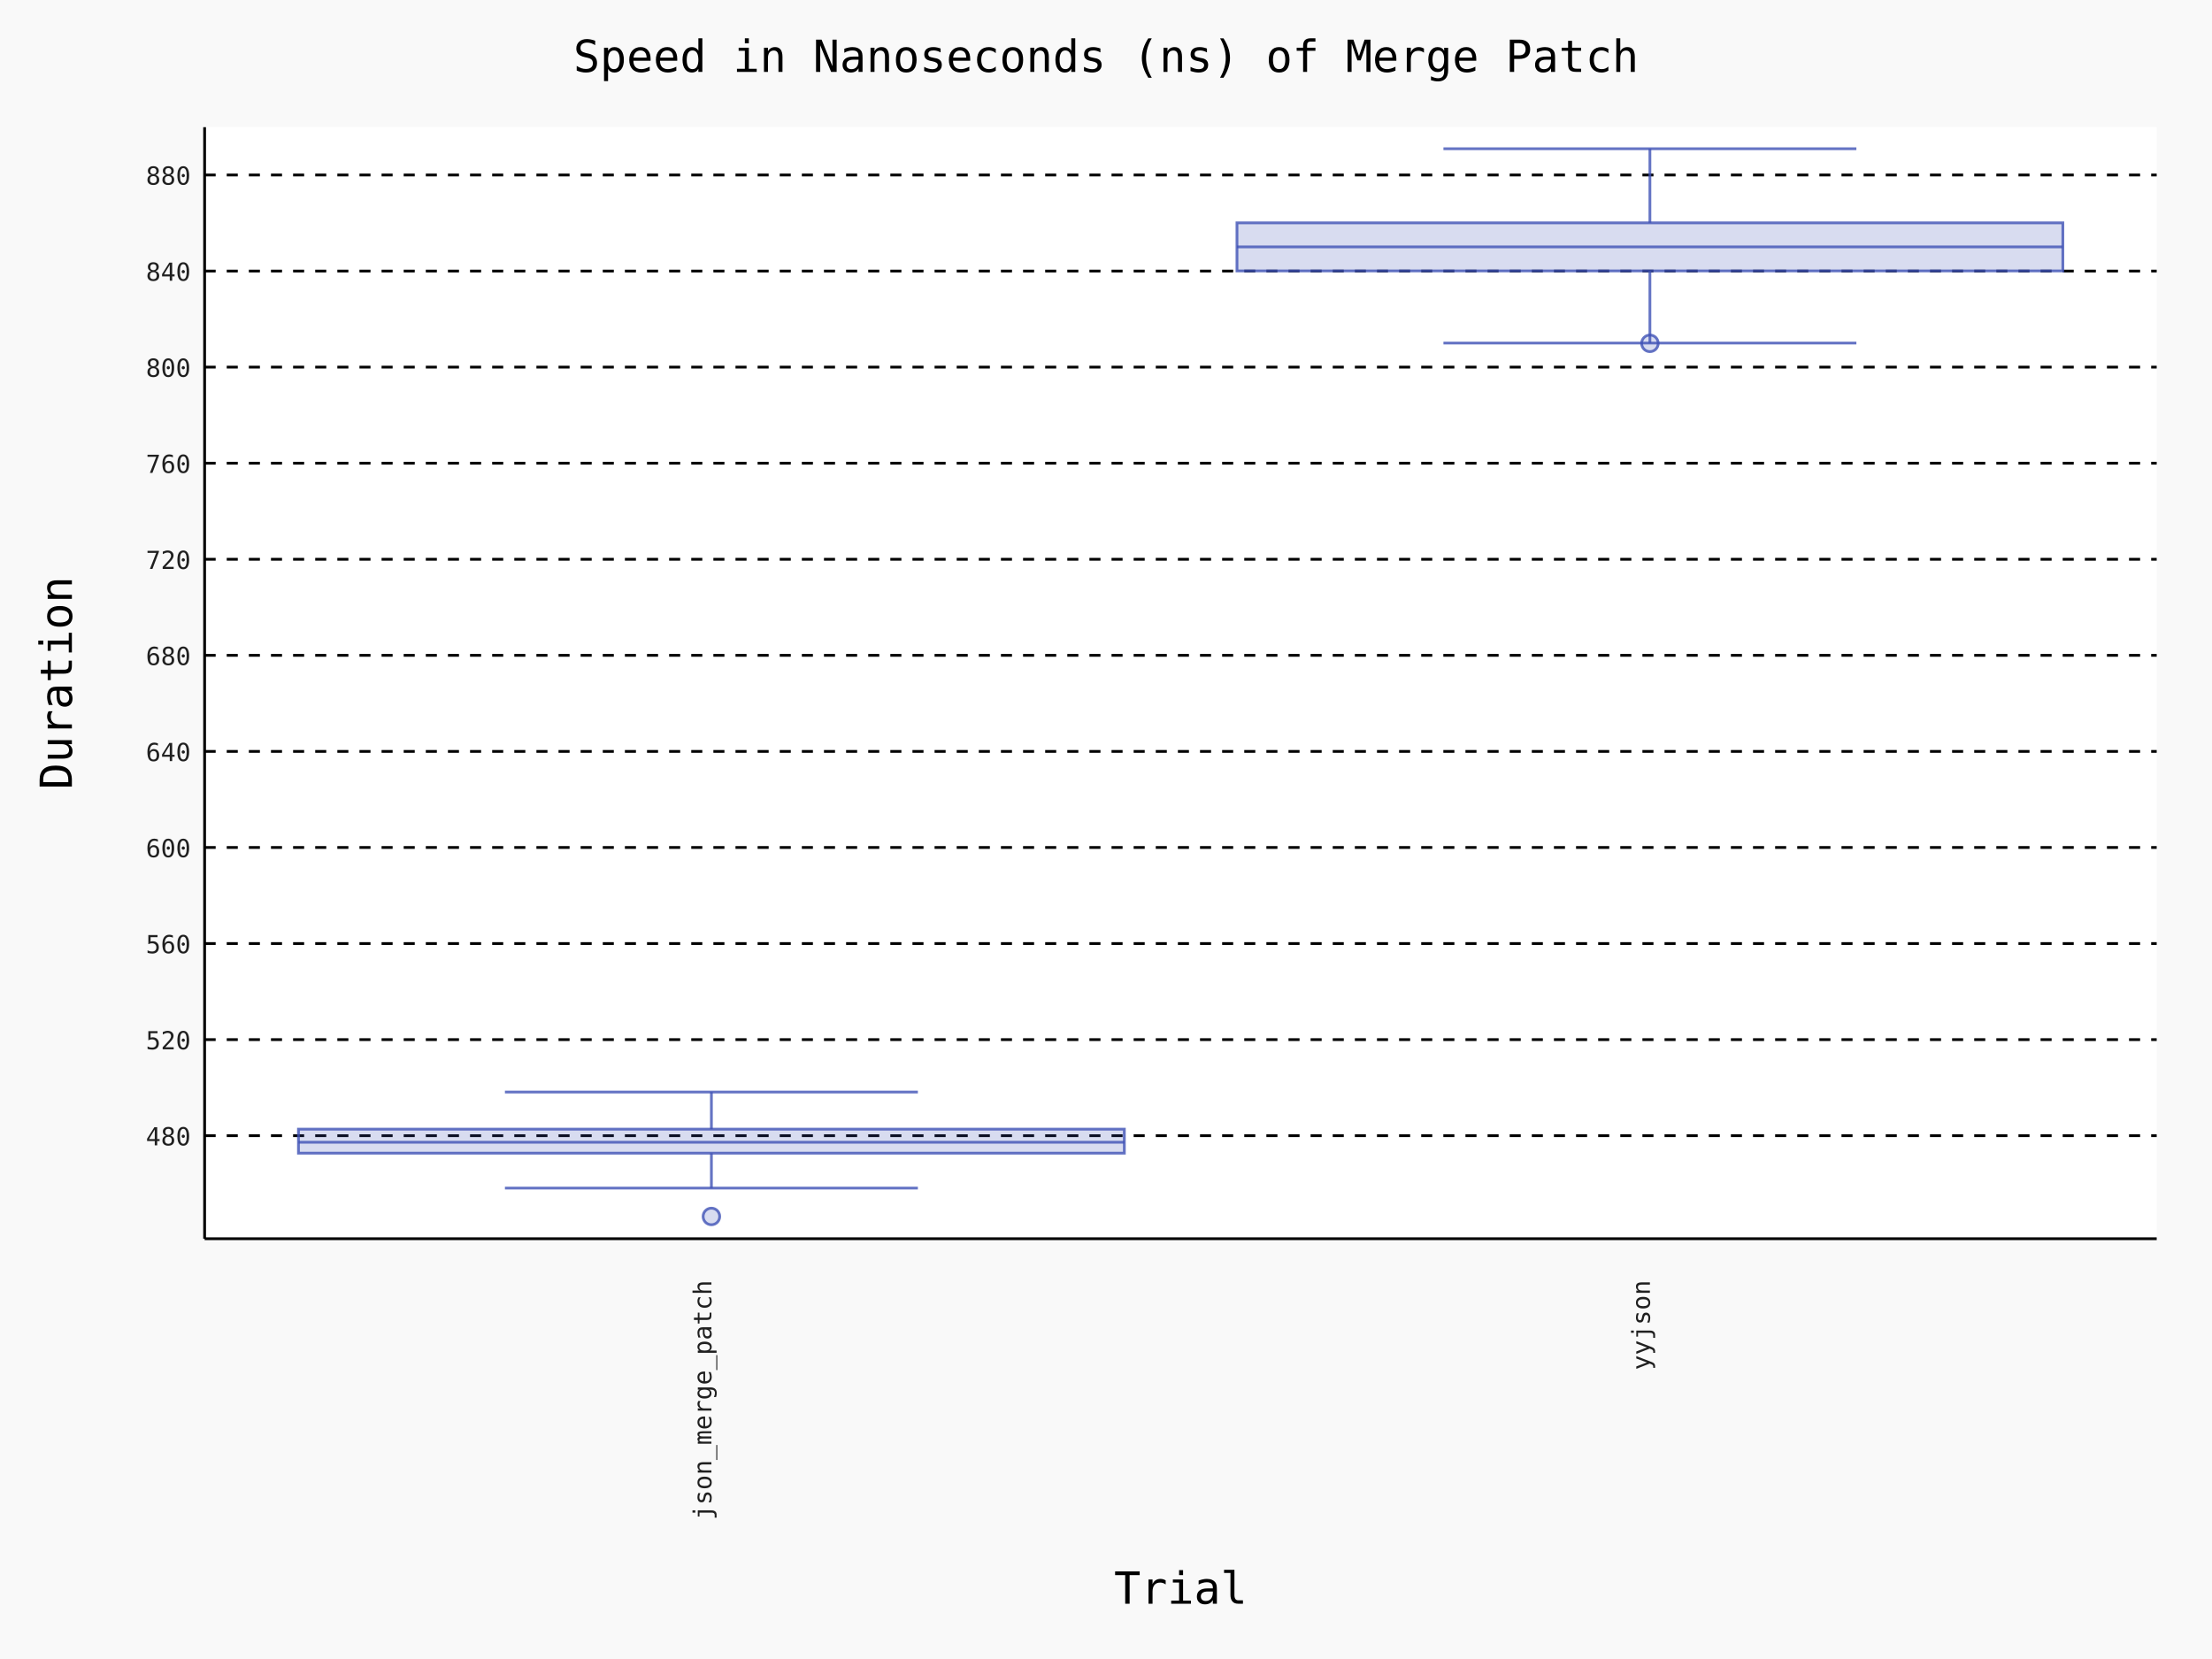
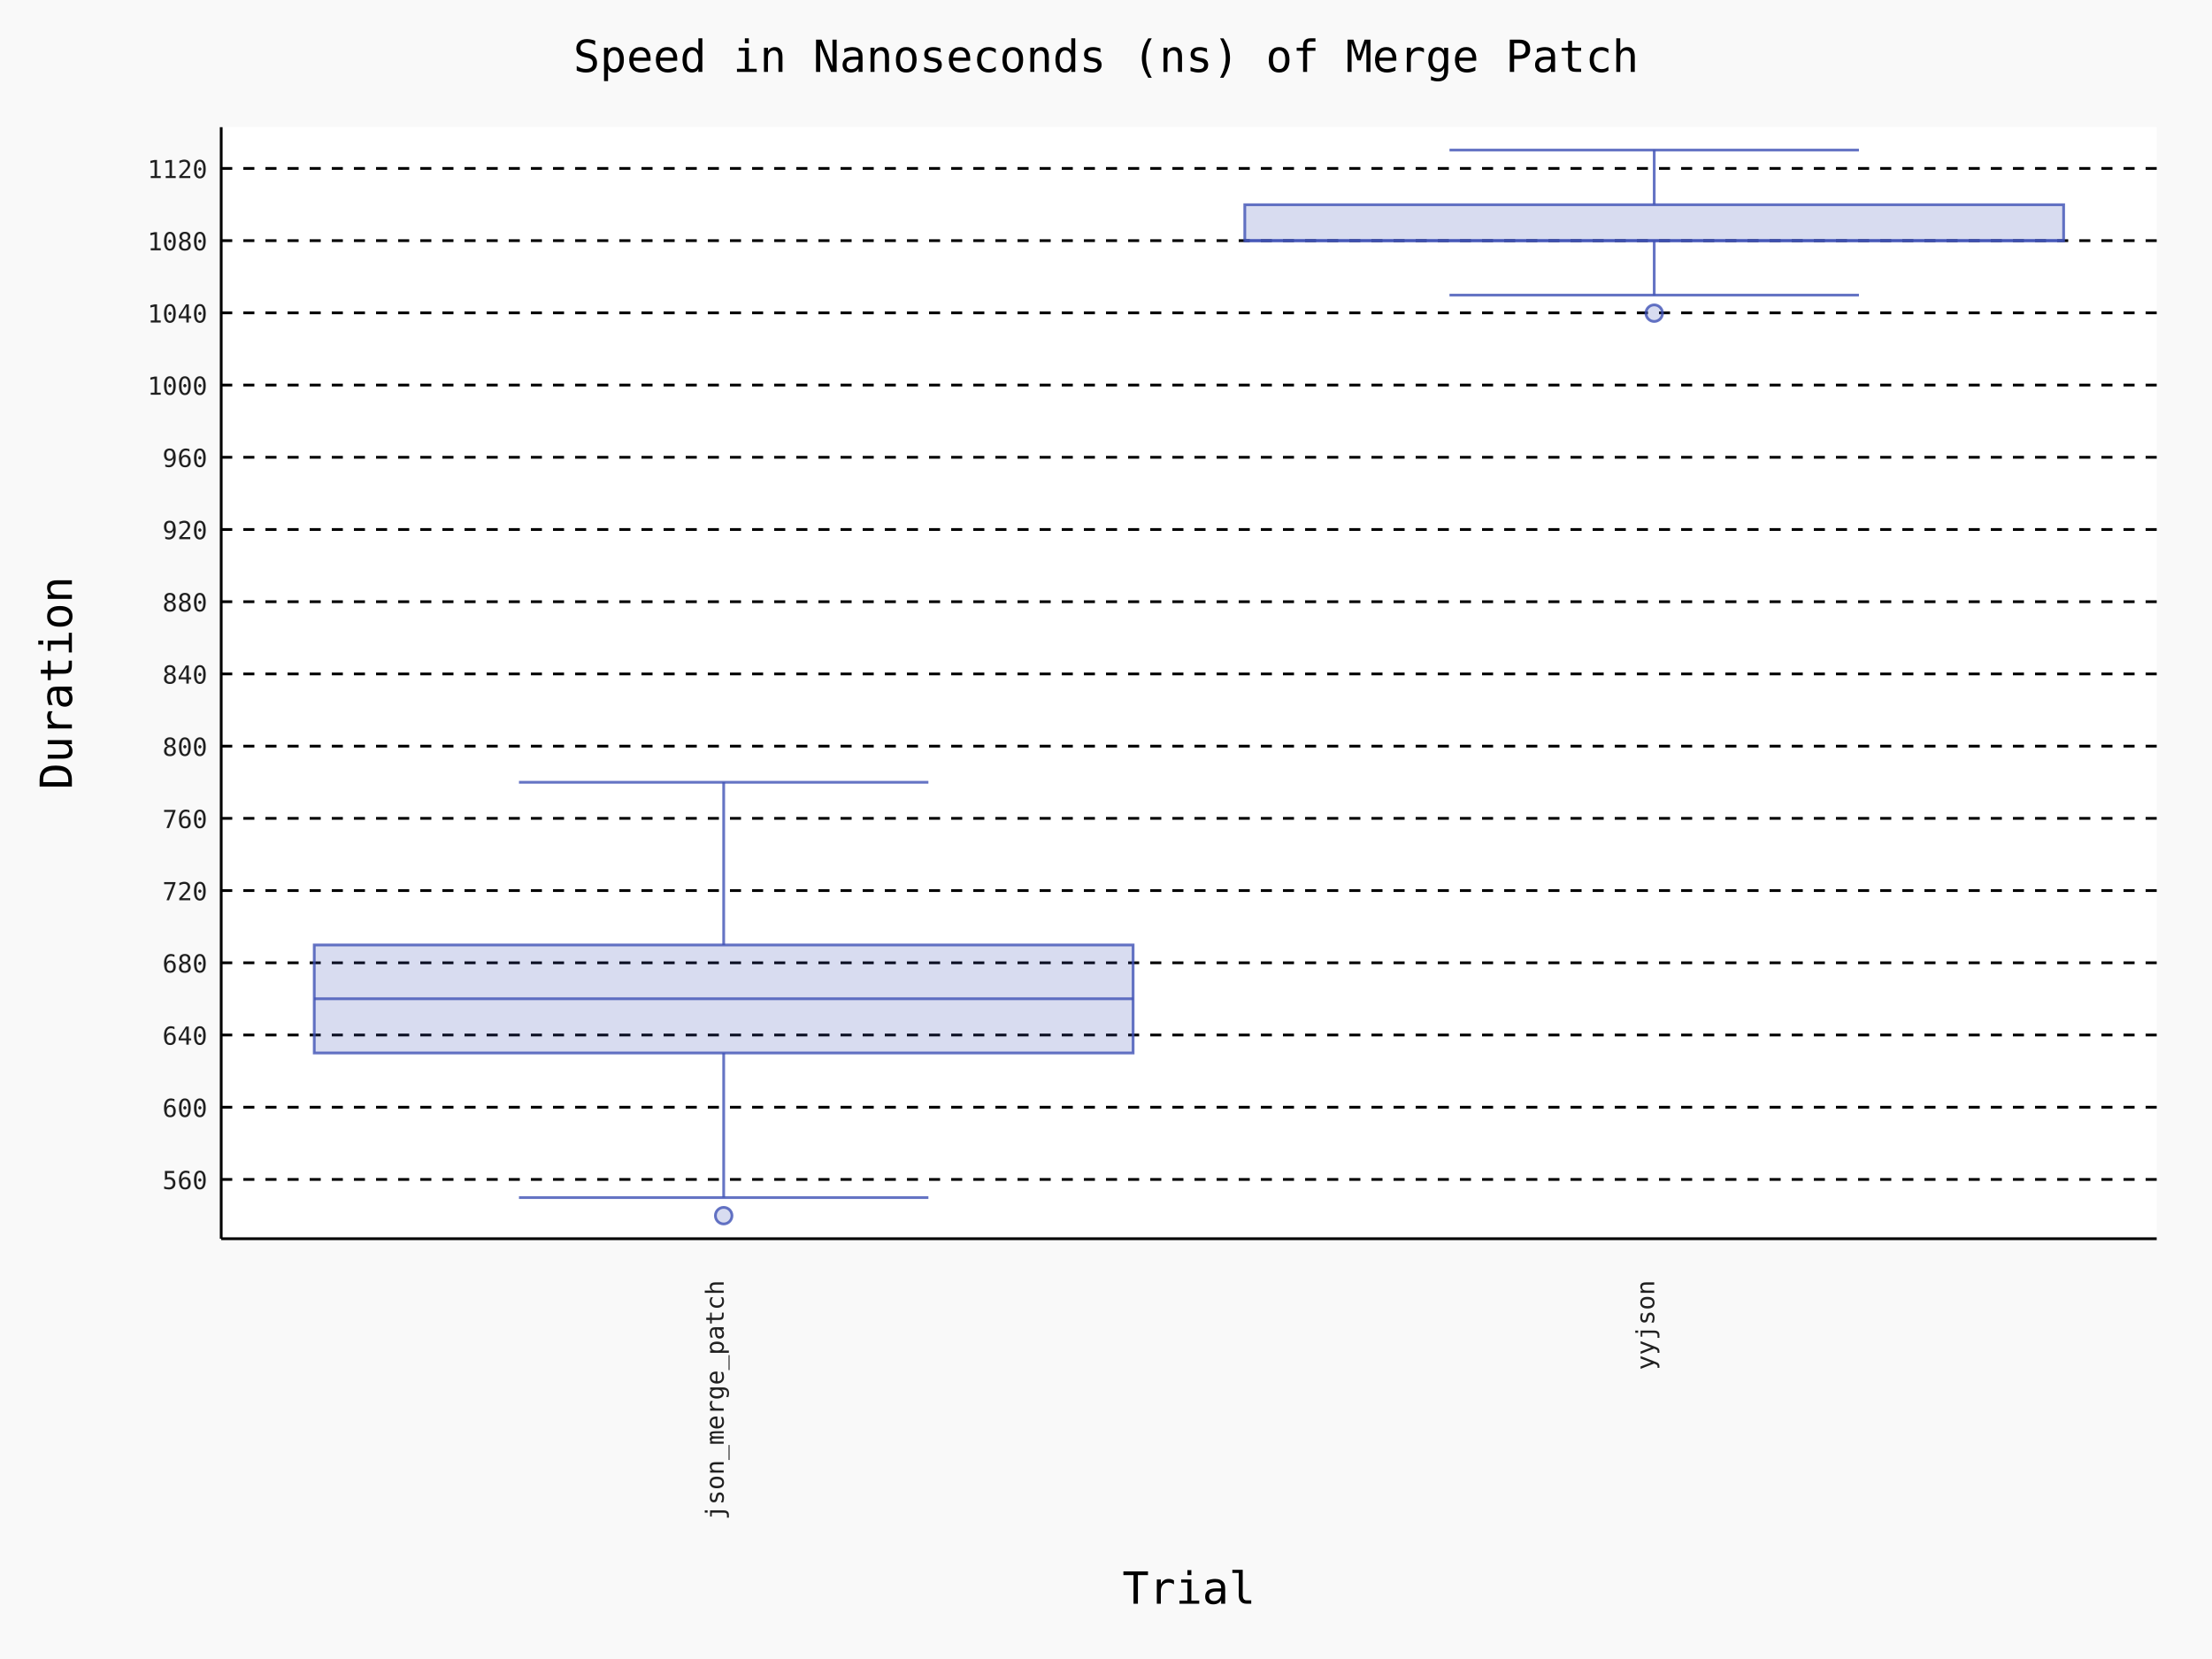
- <svg xmlns="http://www.w3.org/2000/svg" id="chart-d5911bc0-d1b5-433d-a275-1acfb3cd4071" class="pygal-chart" viewBox="0 0 800 600">
+ <svg xmlns="http://www.w3.org/2000/svg" id="chart-b1b97176-77ea-4d78-8e33-29fedf7866ec" class="pygal-chart" viewBox="0 0 800 600">
  <defs>
-     <style type="text/css">#chart-d5911bc0-d1b5-433d-a275-1acfb3cd4071{-webkit-user-select:none;-webkit-font-smoothing:antialiased;font-family:Consolas,"Deja Vu Sans Mono","Bitstream Vera Sans Mono","Courier New",monospace}#chart-d5911bc0-d1b5-433d-a275-1acfb3cd4071 .title{font-family:Consolas,"Deja Vu Sans Mono","Bitstream Vera Sans Mono","Courier New",monospace;font-size:16px}#chart-d5911bc0-d1b5-433d-a275-1acfb3cd4071 .legends .legend text{font-family:Consolas,"Deja Vu Sans Mono","Bitstream Vera Sans Mono","Courier New",monospace;font-size:14px}#chart-d5911bc0-d1b5-433d-a275-1acfb3cd4071 .axis text{font-family:Consolas,"Deja Vu Sans Mono","Bitstream Vera Sans Mono","Courier New",monospace;font-size:10px}#chart-d5911bc0-d1b5-433d-a275-1acfb3cd4071 .axis text.major{font-family:Consolas,"Deja Vu Sans Mono","Bitstream Vera Sans Mono","Courier New",monospace;font-size:10px}#chart-d5911bc0-d1b5-433d-a275-1acfb3cd4071 .text-overlay text.value{font-family:Consolas,"Deja Vu Sans Mono","Bitstream Vera Sans Mono","Courier New",monospace;font-size:16px}#chart-d5911bc0-d1b5-433d-a275-1acfb3cd4071 .text-overlay text.label{font-family:Consolas,"Deja Vu Sans Mono","Bitstream Vera Sans Mono","Courier New",monospace;font-size:10px}#chart-d5911bc0-d1b5-433d-a275-1acfb3cd4071 .tooltip{font-family:Consolas,"Deja Vu Sans Mono","Bitstream Vera Sans Mono","Courier New",monospace;font-size:14px}#chart-d5911bc0-d1b5-433d-a275-1acfb3cd4071 text.no_data{font-family:Consolas,"Deja Vu Sans Mono","Bitstream Vera Sans Mono","Courier New",monospace;font-size:64px}
- #chart-d5911bc0-d1b5-433d-a275-1acfb3cd4071{background-color:rgba(249,249,249,1)}#chart-d5911bc0-d1b5-433d-a275-1acfb3cd4071 path,#chart-d5911bc0-d1b5-433d-a275-1acfb3cd4071 line,#chart-d5911bc0-d1b5-433d-a275-1acfb3cd4071 rect,#chart-d5911bc0-d1b5-433d-a275-1acfb3cd4071 circle{-webkit-transition:150ms;-moz-transition:150ms;transition:150ms}#chart-d5911bc0-d1b5-433d-a275-1acfb3cd4071 .graph &gt; .background{fill:rgba(249,249,249,1)}#chart-d5911bc0-d1b5-433d-a275-1acfb3cd4071 .plot &gt; .background{fill:rgba(255,255,255,1)}#chart-d5911bc0-d1b5-433d-a275-1acfb3cd4071 .graph{fill:rgba(0,0,0,.87)}#chart-d5911bc0-d1b5-433d-a275-1acfb3cd4071 text.no_data{fill:rgba(0,0,0,1)}#chart-d5911bc0-d1b5-433d-a275-1acfb3cd4071 .title{fill:rgba(0,0,0,1)}#chart-d5911bc0-d1b5-433d-a275-1acfb3cd4071 .legends .legend text{fill:rgba(0,0,0,.87)}#chart-d5911bc0-d1b5-433d-a275-1acfb3cd4071 .legends .legend:hover text{fill:rgba(0,0,0,1)}#chart-d5911bc0-d1b5-433d-a275-1acfb3cd4071 .axis .line{stroke:rgba(0,0,0,1)}#chart-d5911bc0-d1b5-433d-a275-1acfb3cd4071 .axis .guide.line{stroke:rgba(0,0,0,.54)}#chart-d5911bc0-d1b5-433d-a275-1acfb3cd4071 .axis .major.line{stroke:rgba(0,0,0,.87)}#chart-d5911bc0-d1b5-433d-a275-1acfb3cd4071 .axis text.major{fill:rgba(0,0,0,1)}#chart-d5911bc0-d1b5-433d-a275-1acfb3cd4071 .axis.y .guides:hover .guide.line,#chart-d5911bc0-d1b5-433d-a275-1acfb3cd4071 .line-graph .axis.x .guides:hover .guide.line,#chart-d5911bc0-d1b5-433d-a275-1acfb3cd4071 .stackedline-graph .axis.x .guides:hover .guide.line,#chart-d5911bc0-d1b5-433d-a275-1acfb3cd4071 .xy-graph .axis.x .guides:hover .guide.line{stroke:rgba(0,0,0,1)}#chart-d5911bc0-d1b5-433d-a275-1acfb3cd4071 .axis .guides:hover text{fill:rgba(0,0,0,1)}#chart-d5911bc0-d1b5-433d-a275-1acfb3cd4071 .reactive{fill-opacity:.7;stroke-opacity:.8;stroke-width:1}#chart-d5911bc0-d1b5-433d-a275-1acfb3cd4071 .ci{stroke:rgba(0,0,0,.87)}#chart-d5911bc0-d1b5-433d-a275-1acfb3cd4071 .reactive.active,#chart-d5911bc0-d1b5-433d-a275-1acfb3cd4071 .active .reactive{fill-opacity:.8;stroke-opacity:.9;stroke-width:4}#chart-d5911bc0-d1b5-433d-a275-1acfb3cd4071 .ci .reactive.active{stroke-width:1.5}#chart-d5911bc0-d1b5-433d-a275-1acfb3cd4071 .series text{fill:rgba(0,0,0,1)}#chart-d5911bc0-d1b5-433d-a275-1acfb3cd4071 .tooltip rect{fill:rgba(255,255,255,1);stroke:rgba(0,0,0,1);-webkit-transition:opacity 150ms;-moz-transition:opacity 150ms;transition:opacity 150ms}#chart-d5911bc0-d1b5-433d-a275-1acfb3cd4071 .tooltip .label{fill:rgba(0,0,0,.87)}#chart-d5911bc0-d1b5-433d-a275-1acfb3cd4071 .tooltip .label{fill:rgba(0,0,0,.87)}#chart-d5911bc0-d1b5-433d-a275-1acfb3cd4071 .tooltip .legend{font-size:.8em;fill:rgba(0,0,0,.54)}#chart-d5911bc0-d1b5-433d-a275-1acfb3cd4071 .tooltip .x_label{font-size:.6em;fill:rgba(0,0,0,1)}#chart-d5911bc0-d1b5-433d-a275-1acfb3cd4071 .tooltip .xlink{font-size:.5em;text-decoration:underline}#chart-d5911bc0-d1b5-433d-a275-1acfb3cd4071 .tooltip .value{font-size:1.5em}#chart-d5911bc0-d1b5-433d-a275-1acfb3cd4071 .bound{font-size:.5em}#chart-d5911bc0-d1b5-433d-a275-1acfb3cd4071 .max-value{font-size:.75em;fill:rgba(0,0,0,.54)}#chart-d5911bc0-d1b5-433d-a275-1acfb3cd4071 .map-element{fill:rgba(255,255,255,1);stroke:rgba(0,0,0,.54) !important}#chart-d5911bc0-d1b5-433d-a275-1acfb3cd4071 .map-element .reactive{fill-opacity:inherit;stroke-opacity:inherit}#chart-d5911bc0-d1b5-433d-a275-1acfb3cd4071 .color-0,#chart-d5911bc0-d1b5-433d-a275-1acfb3cd4071 .color-0 a:visited{stroke:#3F51B5;fill:#3F51B5}#chart-d5911bc0-d1b5-433d-a275-1acfb3cd4071 .color-1,#chart-d5911bc0-d1b5-433d-a275-1acfb3cd4071 .color-1 a:visited{stroke:#3F51B5;fill:#3F51B5}#chart-d5911bc0-d1b5-433d-a275-1acfb3cd4071 .text-overlay .color-0 text{fill:black}#chart-d5911bc0-d1b5-433d-a275-1acfb3cd4071 .text-overlay .color-1 text{fill:black}
- #chart-d5911bc0-d1b5-433d-a275-1acfb3cd4071 text.no_data{text-anchor:middle}#chart-d5911bc0-d1b5-433d-a275-1acfb3cd4071 .guide.line{fill:none}#chart-d5911bc0-d1b5-433d-a275-1acfb3cd4071 .centered{text-anchor:middle}#chart-d5911bc0-d1b5-433d-a275-1acfb3cd4071 .title{text-anchor:middle}#chart-d5911bc0-d1b5-433d-a275-1acfb3cd4071 .legends .legend text{fill-opacity:1}#chart-d5911bc0-d1b5-433d-a275-1acfb3cd4071 .axis.x text{text-anchor:middle}#chart-d5911bc0-d1b5-433d-a275-1acfb3cd4071 .axis.x:not(.web) text[transform]{text-anchor:start}#chart-d5911bc0-d1b5-433d-a275-1acfb3cd4071 .axis.x:not(.web) text[transform].backwards{text-anchor:end}#chart-d5911bc0-d1b5-433d-a275-1acfb3cd4071 .axis.y text{text-anchor:end}#chart-d5911bc0-d1b5-433d-a275-1acfb3cd4071 .axis.y text[transform].backwards{text-anchor:start}#chart-d5911bc0-d1b5-433d-a275-1acfb3cd4071 .axis.y2 text{text-anchor:start}#chart-d5911bc0-d1b5-433d-a275-1acfb3cd4071 .axis.y2 text[transform].backwards{text-anchor:end}#chart-d5911bc0-d1b5-433d-a275-1acfb3cd4071 .axis .guide.line{stroke-dasharray:4,4;stroke:black}#chart-d5911bc0-d1b5-433d-a275-1acfb3cd4071 .axis .major.guide.line{stroke-dasharray:6,6;stroke:black}#chart-d5911bc0-d1b5-433d-a275-1acfb3cd4071 .horizontal .axis.y .guide.line,#chart-d5911bc0-d1b5-433d-a275-1acfb3cd4071 .horizontal .axis.y2 .guide.line,#chart-d5911bc0-d1b5-433d-a275-1acfb3cd4071 .vertical .axis.x .guide.line{opacity:0}#chart-d5911bc0-d1b5-433d-a275-1acfb3cd4071 .horizontal .axis.always_show .guide.line,#chart-d5911bc0-d1b5-433d-a275-1acfb3cd4071 .vertical .axis.always_show .guide.line{opacity:1 !important}#chart-d5911bc0-d1b5-433d-a275-1acfb3cd4071 .axis.y .guides:hover .guide.line,#chart-d5911bc0-d1b5-433d-a275-1acfb3cd4071 .axis.y2 .guides:hover .guide.line,#chart-d5911bc0-d1b5-433d-a275-1acfb3cd4071 .axis.x .guides:hover .guide.line{opacity:1}#chart-d5911bc0-d1b5-433d-a275-1acfb3cd4071 .axis .guides:hover text{opacity:1}#chart-d5911bc0-d1b5-433d-a275-1acfb3cd4071 .nofill{fill:none}#chart-d5911bc0-d1b5-433d-a275-1acfb3cd4071 .subtle-fill{fill-opacity:.2}#chart-d5911bc0-d1b5-433d-a275-1acfb3cd4071 .dot{stroke-width:1px;fill-opacity:1;stroke-opacity:1}#chart-d5911bc0-d1b5-433d-a275-1acfb3cd4071 .dot.active{stroke-width:5px}#chart-d5911bc0-d1b5-433d-a275-1acfb3cd4071 .dot.negative{fill:transparent}#chart-d5911bc0-d1b5-433d-a275-1acfb3cd4071 text,#chart-d5911bc0-d1b5-433d-a275-1acfb3cd4071 tspan{stroke:none !important}#chart-d5911bc0-d1b5-433d-a275-1acfb3cd4071 .series text.active{opacity:1}#chart-d5911bc0-d1b5-433d-a275-1acfb3cd4071 .tooltip rect{fill-opacity:.95;stroke-width:.5}#chart-d5911bc0-d1b5-433d-a275-1acfb3cd4071 .tooltip text{fill-opacity:1}#chart-d5911bc0-d1b5-433d-a275-1acfb3cd4071 .showable{visibility:hidden}#chart-d5911bc0-d1b5-433d-a275-1acfb3cd4071 .showable.shown{visibility:visible}#chart-d5911bc0-d1b5-433d-a275-1acfb3cd4071 .gauge-background{fill:rgba(229,229,229,1);stroke:none}#chart-d5911bc0-d1b5-433d-a275-1acfb3cd4071 .bg-lines{stroke:rgba(249,249,249,1);stroke-width:2px}
+     <style type="text/css">#chart-b1b97176-77ea-4d78-8e33-29fedf7866ec{-webkit-user-select:none;-webkit-font-smoothing:antialiased;font-family:Consolas,"Deja Vu Sans Mono","Bitstream Vera Sans Mono","Courier New",monospace}#chart-b1b97176-77ea-4d78-8e33-29fedf7866ec .title{font-family:Consolas,"Deja Vu Sans Mono","Bitstream Vera Sans Mono","Courier New",monospace;font-size:16px}#chart-b1b97176-77ea-4d78-8e33-29fedf7866ec .legends .legend text{font-family:Consolas,"Deja Vu Sans Mono","Bitstream Vera Sans Mono","Courier New",monospace;font-size:14px}#chart-b1b97176-77ea-4d78-8e33-29fedf7866ec .axis text{font-family:Consolas,"Deja Vu Sans Mono","Bitstream Vera Sans Mono","Courier New",monospace;font-size:10px}#chart-b1b97176-77ea-4d78-8e33-29fedf7866ec .axis text.major{font-family:Consolas,"Deja Vu Sans Mono","Bitstream Vera Sans Mono","Courier New",monospace;font-size:10px}#chart-b1b97176-77ea-4d78-8e33-29fedf7866ec .text-overlay text.value{font-family:Consolas,"Deja Vu Sans Mono","Bitstream Vera Sans Mono","Courier New",monospace;font-size:16px}#chart-b1b97176-77ea-4d78-8e33-29fedf7866ec .text-overlay text.label{font-family:Consolas,"Deja Vu Sans Mono","Bitstream Vera Sans Mono","Courier New",monospace;font-size:10px}#chart-b1b97176-77ea-4d78-8e33-29fedf7866ec .tooltip{font-family:Consolas,"Deja Vu Sans Mono","Bitstream Vera Sans Mono","Courier New",monospace;font-size:14px}#chart-b1b97176-77ea-4d78-8e33-29fedf7866ec text.no_data{font-family:Consolas,"Deja Vu Sans Mono","Bitstream Vera Sans Mono","Courier New",monospace;font-size:64px}
+ #chart-b1b97176-77ea-4d78-8e33-29fedf7866ec{background-color:rgba(249,249,249,1)}#chart-b1b97176-77ea-4d78-8e33-29fedf7866ec path,#chart-b1b97176-77ea-4d78-8e33-29fedf7866ec line,#chart-b1b97176-77ea-4d78-8e33-29fedf7866ec rect,#chart-b1b97176-77ea-4d78-8e33-29fedf7866ec circle{-webkit-transition:150ms;-moz-transition:150ms;transition:150ms}#chart-b1b97176-77ea-4d78-8e33-29fedf7866ec .graph &gt; .background{fill:rgba(249,249,249,1)}#chart-b1b97176-77ea-4d78-8e33-29fedf7866ec .plot &gt; .background{fill:rgba(255,255,255,1)}#chart-b1b97176-77ea-4d78-8e33-29fedf7866ec .graph{fill:rgba(0,0,0,.87)}#chart-b1b97176-77ea-4d78-8e33-29fedf7866ec text.no_data{fill:rgba(0,0,0,1)}#chart-b1b97176-77ea-4d78-8e33-29fedf7866ec .title{fill:rgba(0,0,0,1)}#chart-b1b97176-77ea-4d78-8e33-29fedf7866ec .legends .legend text{fill:rgba(0,0,0,.87)}#chart-b1b97176-77ea-4d78-8e33-29fedf7866ec .legends .legend:hover text{fill:rgba(0,0,0,1)}#chart-b1b97176-77ea-4d78-8e33-29fedf7866ec .axis .line{stroke:rgba(0,0,0,1)}#chart-b1b97176-77ea-4d78-8e33-29fedf7866ec .axis .guide.line{stroke:rgba(0,0,0,.54)}#chart-b1b97176-77ea-4d78-8e33-29fedf7866ec .axis .major.line{stroke:rgba(0,0,0,.87)}#chart-b1b97176-77ea-4d78-8e33-29fedf7866ec .axis text.major{fill:rgba(0,0,0,1)}#chart-b1b97176-77ea-4d78-8e33-29fedf7866ec .axis.y .guides:hover .guide.line,#chart-b1b97176-77ea-4d78-8e33-29fedf7866ec .line-graph .axis.x .guides:hover .guide.line,#chart-b1b97176-77ea-4d78-8e33-29fedf7866ec .stackedline-graph .axis.x .guides:hover .guide.line,#chart-b1b97176-77ea-4d78-8e33-29fedf7866ec .xy-graph .axis.x .guides:hover .guide.line{stroke:rgba(0,0,0,1)}#chart-b1b97176-77ea-4d78-8e33-29fedf7866ec .axis .guides:hover text{fill:rgba(0,0,0,1)}#chart-b1b97176-77ea-4d78-8e33-29fedf7866ec .reactive{fill-opacity:.7;stroke-opacity:.8;stroke-width:1}#chart-b1b97176-77ea-4d78-8e33-29fedf7866ec .ci{stroke:rgba(0,0,0,.87)}#chart-b1b97176-77ea-4d78-8e33-29fedf7866ec .reactive.active,#chart-b1b97176-77ea-4d78-8e33-29fedf7866ec .active .reactive{fill-opacity:.8;stroke-opacity:.9;stroke-width:4}#chart-b1b97176-77ea-4d78-8e33-29fedf7866ec .ci .reactive.active{stroke-width:1.5}#chart-b1b97176-77ea-4d78-8e33-29fedf7866ec .series text{fill:rgba(0,0,0,1)}#chart-b1b97176-77ea-4d78-8e33-29fedf7866ec .tooltip rect{fill:rgba(255,255,255,1);stroke:rgba(0,0,0,1);-webkit-transition:opacity 150ms;-moz-transition:opacity 150ms;transition:opacity 150ms}#chart-b1b97176-77ea-4d78-8e33-29fedf7866ec .tooltip .label{fill:rgba(0,0,0,.87)}#chart-b1b97176-77ea-4d78-8e33-29fedf7866ec .tooltip .label{fill:rgba(0,0,0,.87)}#chart-b1b97176-77ea-4d78-8e33-29fedf7866ec .tooltip .legend{font-size:.8em;fill:rgba(0,0,0,.54)}#chart-b1b97176-77ea-4d78-8e33-29fedf7866ec .tooltip .x_label{font-size:.6em;fill:rgba(0,0,0,1)}#chart-b1b97176-77ea-4d78-8e33-29fedf7866ec .tooltip .xlink{font-size:.5em;text-decoration:underline}#chart-b1b97176-77ea-4d78-8e33-29fedf7866ec .tooltip .value{font-size:1.5em}#chart-b1b97176-77ea-4d78-8e33-29fedf7866ec .bound{font-size:.5em}#chart-b1b97176-77ea-4d78-8e33-29fedf7866ec .max-value{font-size:.75em;fill:rgba(0,0,0,.54)}#chart-b1b97176-77ea-4d78-8e33-29fedf7866ec .map-element{fill:rgba(255,255,255,1);stroke:rgba(0,0,0,.54) !important}#chart-b1b97176-77ea-4d78-8e33-29fedf7866ec .map-element .reactive{fill-opacity:inherit;stroke-opacity:inherit}#chart-b1b97176-77ea-4d78-8e33-29fedf7866ec .color-0,#chart-b1b97176-77ea-4d78-8e33-29fedf7866ec .color-0 a:visited{stroke:#3F51B5;fill:#3F51B5}#chart-b1b97176-77ea-4d78-8e33-29fedf7866ec .color-1,#chart-b1b97176-77ea-4d78-8e33-29fedf7866ec .color-1 a:visited{stroke:#3F51B5;fill:#3F51B5}#chart-b1b97176-77ea-4d78-8e33-29fedf7866ec .text-overlay .color-0 text{fill:black}#chart-b1b97176-77ea-4d78-8e33-29fedf7866ec .text-overlay .color-1 text{fill:black}
+ #chart-b1b97176-77ea-4d78-8e33-29fedf7866ec text.no_data{text-anchor:middle}#chart-b1b97176-77ea-4d78-8e33-29fedf7866ec .guide.line{fill:none}#chart-b1b97176-77ea-4d78-8e33-29fedf7866ec .centered{text-anchor:middle}#chart-b1b97176-77ea-4d78-8e33-29fedf7866ec .title{text-anchor:middle}#chart-b1b97176-77ea-4d78-8e33-29fedf7866ec .legends .legend text{fill-opacity:1}#chart-b1b97176-77ea-4d78-8e33-29fedf7866ec .axis.x text{text-anchor:middle}#chart-b1b97176-77ea-4d78-8e33-29fedf7866ec .axis.x:not(.web) text[transform]{text-anchor:start}#chart-b1b97176-77ea-4d78-8e33-29fedf7866ec .axis.x:not(.web) text[transform].backwards{text-anchor:end}#chart-b1b97176-77ea-4d78-8e33-29fedf7866ec .axis.y text{text-anchor:end}#chart-b1b97176-77ea-4d78-8e33-29fedf7866ec .axis.y text[transform].backwards{text-anchor:start}#chart-b1b97176-77ea-4d78-8e33-29fedf7866ec .axis.y2 text{text-anchor:start}#chart-b1b97176-77ea-4d78-8e33-29fedf7866ec .axis.y2 text[transform].backwards{text-anchor:end}#chart-b1b97176-77ea-4d78-8e33-29fedf7866ec .axis .guide.line{stroke-dasharray:4,4;stroke:black}#chart-b1b97176-77ea-4d78-8e33-29fedf7866ec .axis .major.guide.line{stroke-dasharray:6,6;stroke:black}#chart-b1b97176-77ea-4d78-8e33-29fedf7866ec .horizontal .axis.y .guide.line,#chart-b1b97176-77ea-4d78-8e33-29fedf7866ec .horizontal .axis.y2 .guide.line,#chart-b1b97176-77ea-4d78-8e33-29fedf7866ec .vertical .axis.x .guide.line{opacity:0}#chart-b1b97176-77ea-4d78-8e33-29fedf7866ec .horizontal .axis.always_show .guide.line,#chart-b1b97176-77ea-4d78-8e33-29fedf7866ec .vertical .axis.always_show .guide.line{opacity:1 !important}#chart-b1b97176-77ea-4d78-8e33-29fedf7866ec .axis.y .guides:hover .guide.line,#chart-b1b97176-77ea-4d78-8e33-29fedf7866ec .axis.y2 .guides:hover .guide.line,#chart-b1b97176-77ea-4d78-8e33-29fedf7866ec .axis.x .guides:hover .guide.line{opacity:1}#chart-b1b97176-77ea-4d78-8e33-29fedf7866ec .axis .guides:hover text{opacity:1}#chart-b1b97176-77ea-4d78-8e33-29fedf7866ec .nofill{fill:none}#chart-b1b97176-77ea-4d78-8e33-29fedf7866ec .subtle-fill{fill-opacity:.2}#chart-b1b97176-77ea-4d78-8e33-29fedf7866ec .dot{stroke-width:1px;fill-opacity:1;stroke-opacity:1}#chart-b1b97176-77ea-4d78-8e33-29fedf7866ec .dot.active{stroke-width:5px}#chart-b1b97176-77ea-4d78-8e33-29fedf7866ec .dot.negative{fill:transparent}#chart-b1b97176-77ea-4d78-8e33-29fedf7866ec text,#chart-b1b97176-77ea-4d78-8e33-29fedf7866ec tspan{stroke:none !important}#chart-b1b97176-77ea-4d78-8e33-29fedf7866ec .series text.active{opacity:1}#chart-b1b97176-77ea-4d78-8e33-29fedf7866ec .tooltip rect{fill-opacity:.95;stroke-width:.5}#chart-b1b97176-77ea-4d78-8e33-29fedf7866ec .tooltip text{fill-opacity:1}#chart-b1b97176-77ea-4d78-8e33-29fedf7866ec .showable{visibility:hidden}#chart-b1b97176-77ea-4d78-8e33-29fedf7866ec .showable.shown{visibility:visible}#chart-b1b97176-77ea-4d78-8e33-29fedf7866ec .gauge-background{fill:rgba(229,229,229,1);stroke:none}#chart-b1b97176-77ea-4d78-8e33-29fedf7866ec .bg-lines{stroke:rgba(249,249,249,1);stroke-width:2px}
.tooltip .value{font-size:1em !important}.axis text{font-size:9px !important}</style>
  </defs>
  <g class="graph custombox-graph vertical">
    <rect x="0" y="0" width="800" height="600" class="background" />
-     <g transform="translate(74, 46)" class="plot">
-       <rect x="0" y="0" width="706.0" height="402.0" class="background" />
+     <g transform="translate(80, 46)" class="plot">
+       <rect x="0" y="0" width="700.0" height="402.0" class="background" />
      <g class="axis y always_show">
-         <path d="M0 402 h706" class="line" />
+         <path d="M0 402 h700" class="line" />
        <g class="guides">
-           <path d="M0 364.736 h706" class="guide line" />
-           <text x="-5" y="368.236" class="">480</text>
+           <path d="M0 380.558 h700" class="guide line" />
+           <text x="-5" y="384.058" class="">560</text>
        </g>
        <g class="guides">
-           <path d="M0 329.991 h706" class="guide line" />
-           <text x="-5" y="333.491" class="">520</text>
+           <path d="M0 354.44 h700" class="guide line" />
+           <text x="-5" y="357.94" class="">600</text>
        </g>
        <g class="guides">
-           <path d="M0 295.246 h706" class="guide line" />
-           <text x="-5" y="298.746" class="">560</text>
+           <path d="M0 328.323 h700" class="guide line" />
+           <text x="-5" y="331.823" class="">640</text>
        </g>
        <g class="guides">
-           <path d="M0 260.501 h706" class="guide line" />
-           <text x="-5" y="264.001" class="">600</text>
+           <path d="M0 302.205 h700" class="guide line" />
+           <text x="-5" y="305.705" class="">680</text>
        </g>
        <g class="guides">
-           <path d="M0 225.756 h706" class="guide line" />
-           <text x="-5" y="229.256" class="">640</text>
+           <path d="M0 276.088 h700" class="guide line" />
+           <text x="-5" y="279.588" class="">720</text>
        </g>
        <g class="guides">
-           <path d="M0 191.011 h706" class="guide line" />
-           <text x="-5" y="194.511" class="">680</text>
+           <path d="M0 249.97 h700" class="guide line" />
+           <text x="-5" y="253.47" class="">760</text>
        </g>
        <g class="guides">
-           <path d="M0 156.266 h706" class="guide line" />
-           <text x="-5" y="159.766" class="">720</text>
+           <path d="M0 223.853 h700" class="guide line" />
+           <text x="-5" y="227.353" class="">800</text>
        </g>
        <g class="guides">
-           <path d="M0 121.521 h706" class="guide line" />
-           <text x="-5" y="125.021" class="">760</text>
+           <path d="M0 197.735 h700" class="guide line" />
+           <text x="-5" y="201.235" class="">840</text>
        </g>
        <g class="guides">
-           <path d="M0 86.776 h706" class="guide line" />
-           <text x="-5" y="90.276" class="">800</text>
+           <path d="M0 171.618 h700" class="guide line" />
+           <text x="-5" y="175.118" class="">880</text>
        </g>
        <g class="guides">
-           <path d="M0 52.031 h706" class="guide line" />
-           <text x="-5" y="55.531" class="">840</text>
+           <path d="M0 145.5 h700" class="guide line" />
+           <text x="-5" y="149" class="">920</text>
        </g>
        <g class="guides">
-           <path d="M0 17.286 h706" class="guide line" />
-           <text x="-5" y="20.786" class="">880</text>
+           <path d="M0 119.383 h700" class="guide line" />
+           <text x="-5" y="122.883" class="">960</text>
+         </g>
+         <g class="guides">
+           <path d="M0 93.265 h700" class="guide line" />
+           <text x="-5" y="96.765" class="">1000</text>
+         </g>
+         <g class="guides">
+           <path d="M0 67.148 h700" class="guide line" />
+           <text x="-5" y="70.648" class="">1040</text>
+         </g>
+         <g class="guides">
+           <path d="M0 41.031 h700" class="guide line" />
+           <text x="-5" y="44.531" class="">1080</text>
+         </g>
+         <g class="guides">
+           <path d="M0 14.913 h700" class="guide line" />
+           <text x="-5" y="18.413" class="">1120</text>
        </g>
      </g>
      <g class="axis x">
        <path d="M0 0 v402" class="line" />
        <g class="guides">
-           <path d="M183.288 0 v402" class="guide line" />
-           <text x="183.288" y="417.0" class="backwards" transform="rotate(270 183.2885 417)">json_merge_patch</text>
+           <path d="M181.731 0 v402" class="guide line" />
+           <text x="181.731" y="417.0" class="backwards" transform="rotate(270 181.7308 417)">json_merge_patch</text>
        </g>
        <g class="guides">
-           <path d="M522.712 0 v402" class="guide line" />
-           <text x="522.712" y="417.0" class="backwards" transform="rotate(270 522.7115 417)">yyjson</text>
+           <path d="M518.269 0 v402" class="guide line" />
+           <text x="518.269" y="417.0" class="backwards" transform="rotate(270 518.2692 417)">yyjson</text>
        </g>
      </g>
      <g class="series serie-0 color-0">
        <g class="boxes">
          <g class="box">
-             <path stroke-width="3" d="M108.615 383.69 L257.962 383.69" class="reactive tooltip-trigger" />
-             <path stroke-width="3" d="M33.942 367.106 L332.635 367.106" class="reactive tooltip-trigger" />
-             <path stroke-width="3" d="M108.615 348.95 L257.962 348.95" class="reactive tooltip-trigger" />
-             <path stroke-width="2" d="M183.288 383.69 L183.288 371.059" class="reactive tooltip-trigger" />
-             <path stroke-width="2" d="M183.288 348.95 L183.288 362.372" class="reactive tooltip-trigger" />
-             <rect x="33.942" y="362.372" height="8.687" width="298.692" class="subtle-fill reactive tooltip-trigger" />
-             <circle cx="183.288" cy="393.949" r="3" class="subtle-fill reactive tooltip-trigger" />
-             <circle cx="183.288" cy="-18660.861" r="3" class="subtle-fill reactive tooltip-trigger" />
+             <path stroke-width="3" d="M107.692 387.122 L255.769 387.122" class="reactive tooltip-trigger" />
+             <path stroke-width="3" d="M33.654 315.215 L329.808 315.215" class="reactive tooltip-trigger" />
+             <path stroke-width="3" d="M107.692 236.923 L255.769 236.923" class="reactive tooltip-trigger" />
+             <path stroke-width="2" d="M181.731 387.122 L181.731 334.826" class="reactive tooltip-trigger" />
+             <path stroke-width="2" d="M181.731 236.923 L181.731 295.756" class="reactive tooltip-trigger" />
+             <rect x="33.654" y="295.756" height="39.07" width="296.154" class="subtle-fill reactive tooltip-trigger" />
+             <circle cx="181.731" cy="393.659" r="3" class="subtle-fill reactive tooltip-trigger" />
+             <circle cx="181.731" cy="-51665.622" r="3" class="subtle-fill reactive tooltip-trigger" />
          </g>
        </g>
      </g>
      <g class="series serie-1 color-1">
        <g class="boxes">
          <g class="box">
-             <path stroke-width="3" d="M448.038 78.074 L597.385 78.074" class="reactive tooltip-trigger" />
-             <path stroke-width="3" d="M373.365 43.288 L672.058 43.288" class="reactive tooltip-trigger" />
-             <path stroke-width="3" d="M448.038 7.795 L597.385 7.795" class="reactive tooltip-trigger" />
-             <path stroke-width="2" d="M522.712 78.074 L522.712 51.985" class="reactive tooltip-trigger" />
-             <path stroke-width="2" d="M522.712 7.795 L522.712 34.592" class="reactive tooltip-trigger" />
-             <rect x="373.365" y="34.592" height="17.393" width="298.692" class="subtle-fill reactive tooltip-trigger" />
-             <circle cx="522.712" cy="78.175" r="3" class="subtle-fill reactive tooltip-trigger" />
-             <circle cx="522.712" cy="-22802.451" r="3" class="subtle-fill reactive tooltip-trigger" />
+             <path stroke-width="3" d="M444.231 60.727 L592.308 60.727" class="reactive tooltip-trigger" />
+             <path stroke-width="3" d="M370.192 40.964 L666.346 40.964" class="reactive tooltip-trigger" />
+             <path stroke-width="3" d="M444.231 8.279 L592.308 8.279" class="reactive tooltip-trigger" />
+             <path stroke-width="2" d="M518.269 60.727 L518.269 41.116" class="reactive tooltip-trigger" />
+             <path stroke-width="2" d="M518.269 8.279 L518.269 28.042" class="reactive tooltip-trigger" />
+             <rect x="370.192" y="28.042" height="13.074" width="296.154" class="subtle-fill reactive tooltip-trigger" />
+             <circle cx="518.269" cy="67.264" r="3" class="subtle-fill reactive tooltip-trigger" />
+             <circle cx="518.269" cy="-17333.666" r="3" class="subtle-fill reactive tooltip-trigger" />
          </g>
        </g>
      </g>
    </g>
    <g class="titles">
      <text x="400.0" y="26" class="title plot_title">Speed in Nanoseconds (ns) of Merge Patch</text>
-       <text x="427.0" y="580.0" class="title">Trial</text>
+       <text x="430.0" y="580.0" class="title">Trial</text>
      <text x="0" y="273.0" class="title" transform="rotate(-90 0 247)">Duration</text>
    </g>
-     <g transform="translate(74, 46)" class="plot overlay">
+     <g transform="translate(80, 46)" class="plot overlay">
      <g class="series serie-0 color-0" />
      <g class="series serie-1 color-1" />
    </g>
-     <g transform="translate(74, 46)" class="plot text-overlay">
+     <g transform="translate(80, 46)" class="plot text-overlay">
      <g class="series serie-0 color-0" />
      <g class="series serie-1 color-1" />
    </g>
-     <g transform="translate(74, 46)" class="plot tooltip-overlay">
+     <g transform="translate(80, 46)" class="plot tooltip-overlay">
      <g transform="translate(0 0)" style="opacity: 0" class="tooltip">
        <rect rx="0" ry="0" width="0" height="0" class="tooltip-box" />
        <g class="text" />
      </g>
    </g>
  </g>
</svg>
